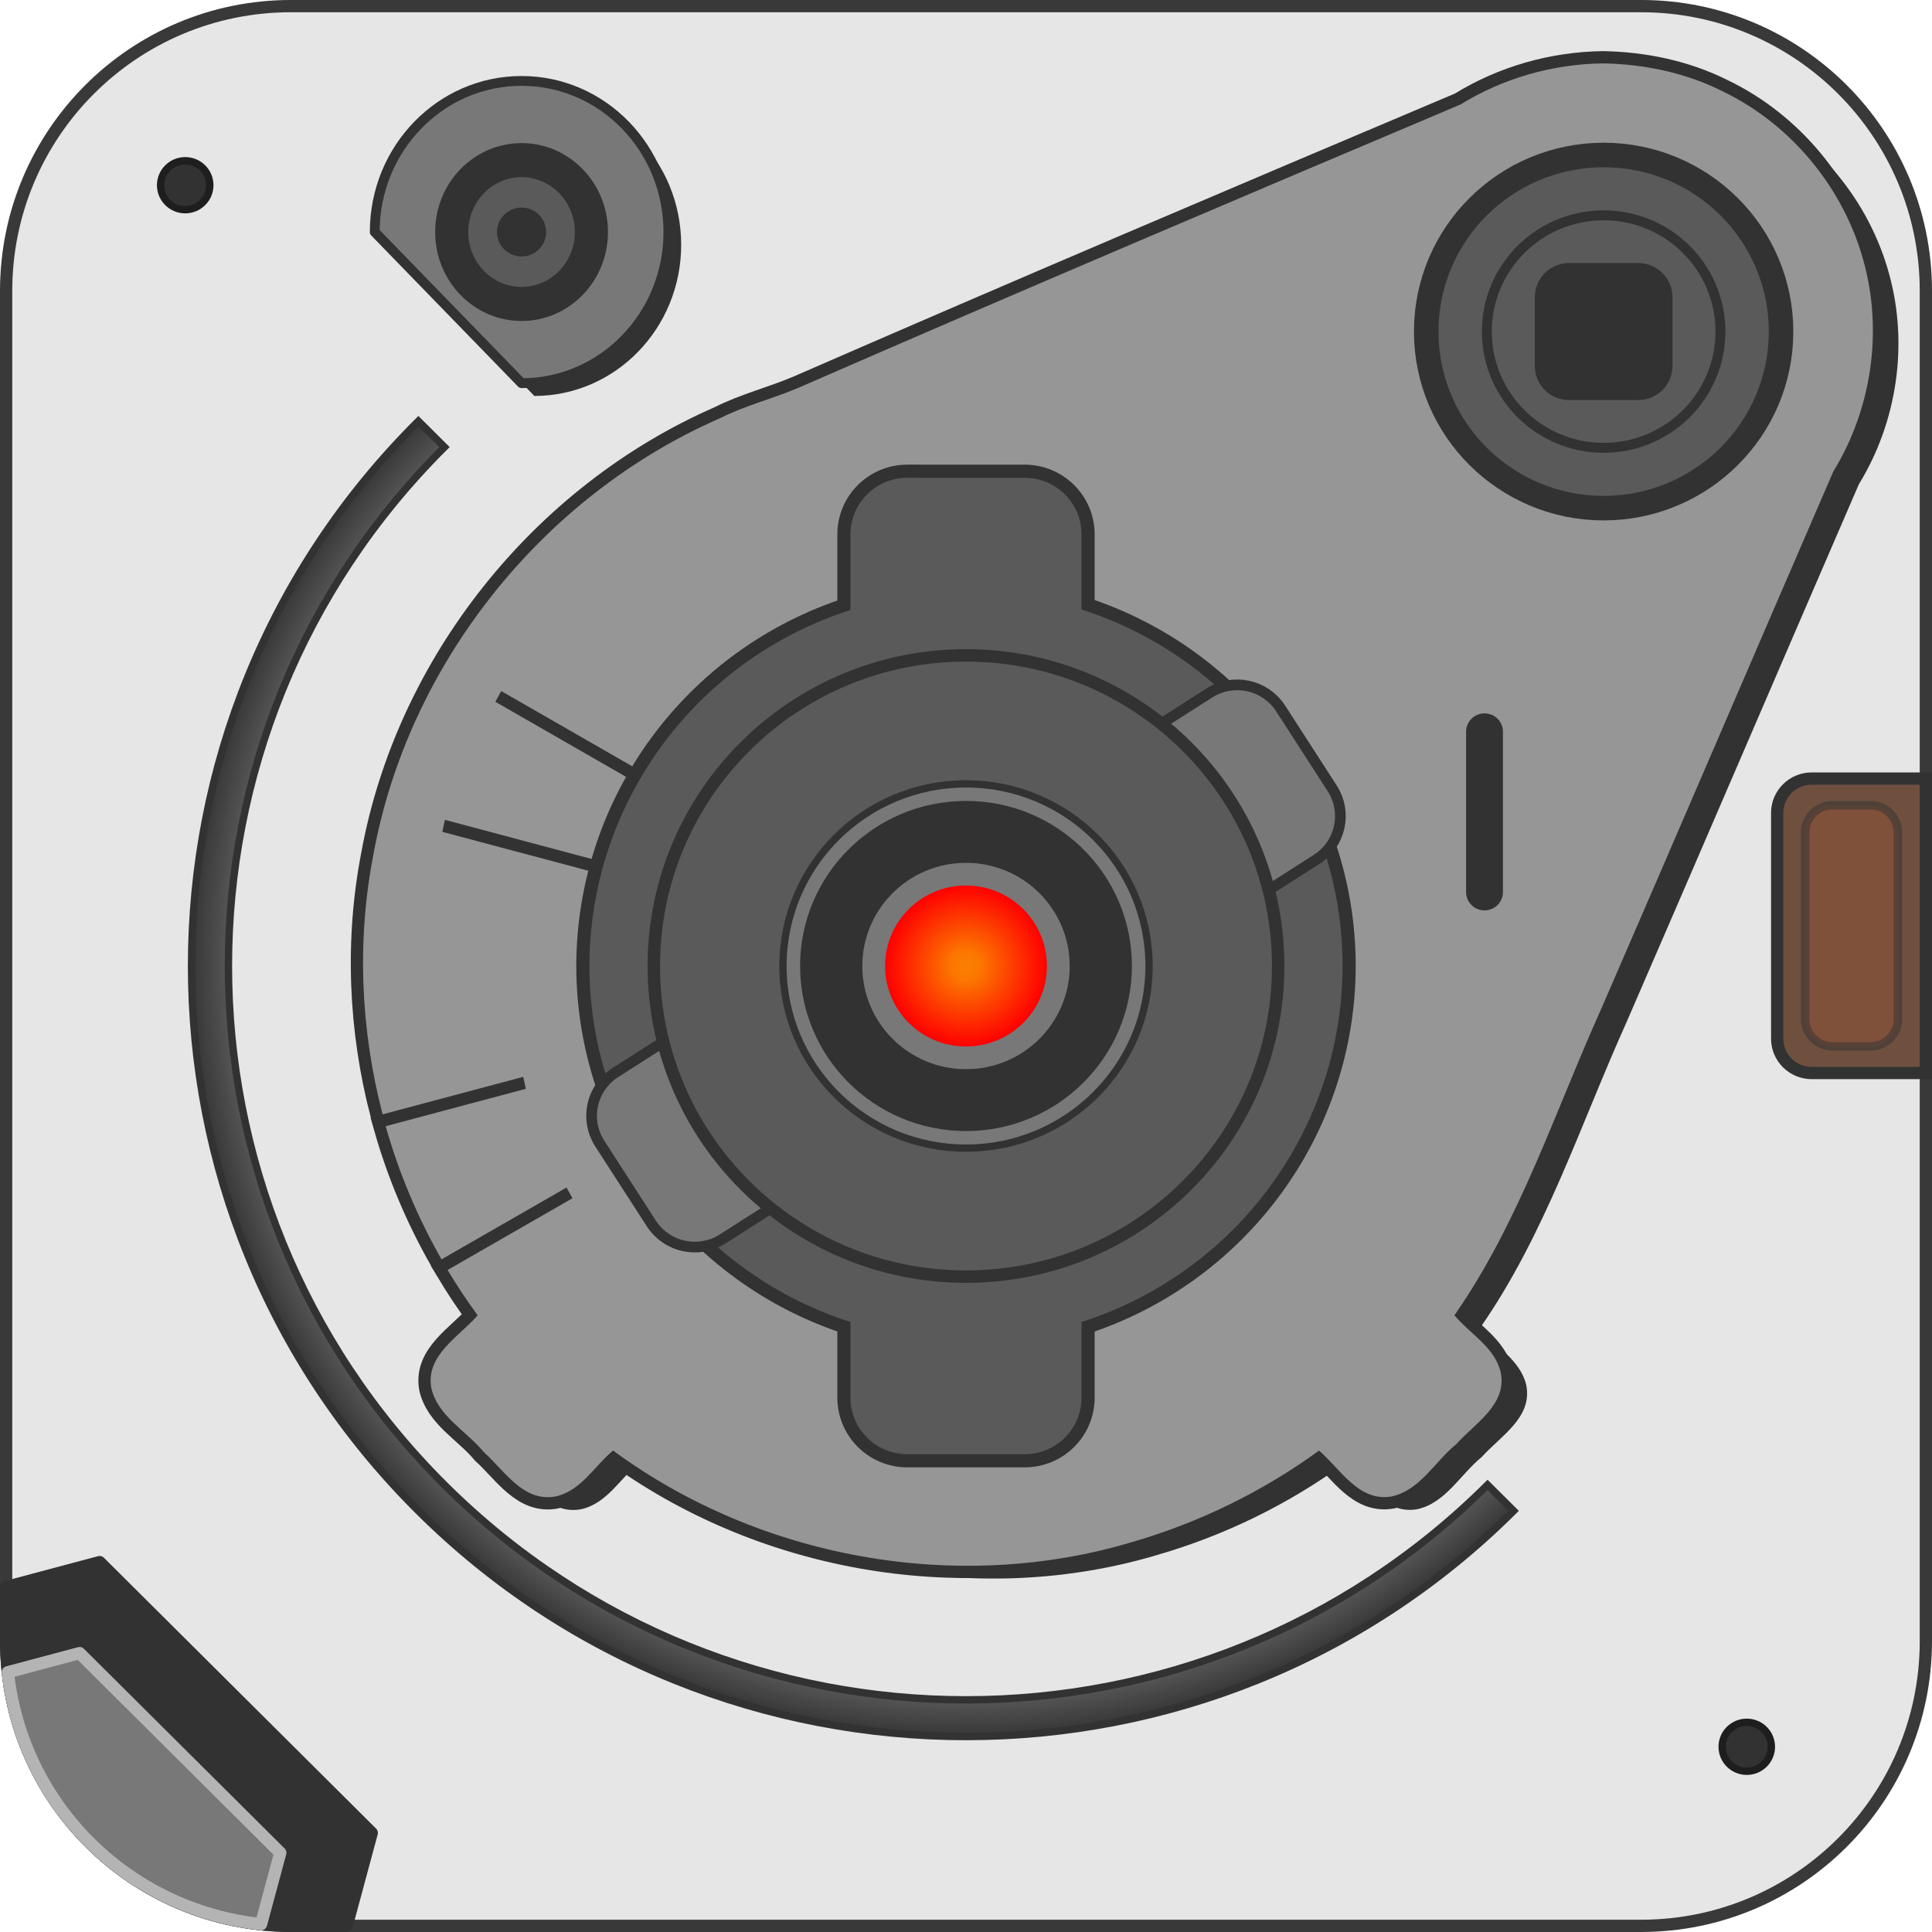
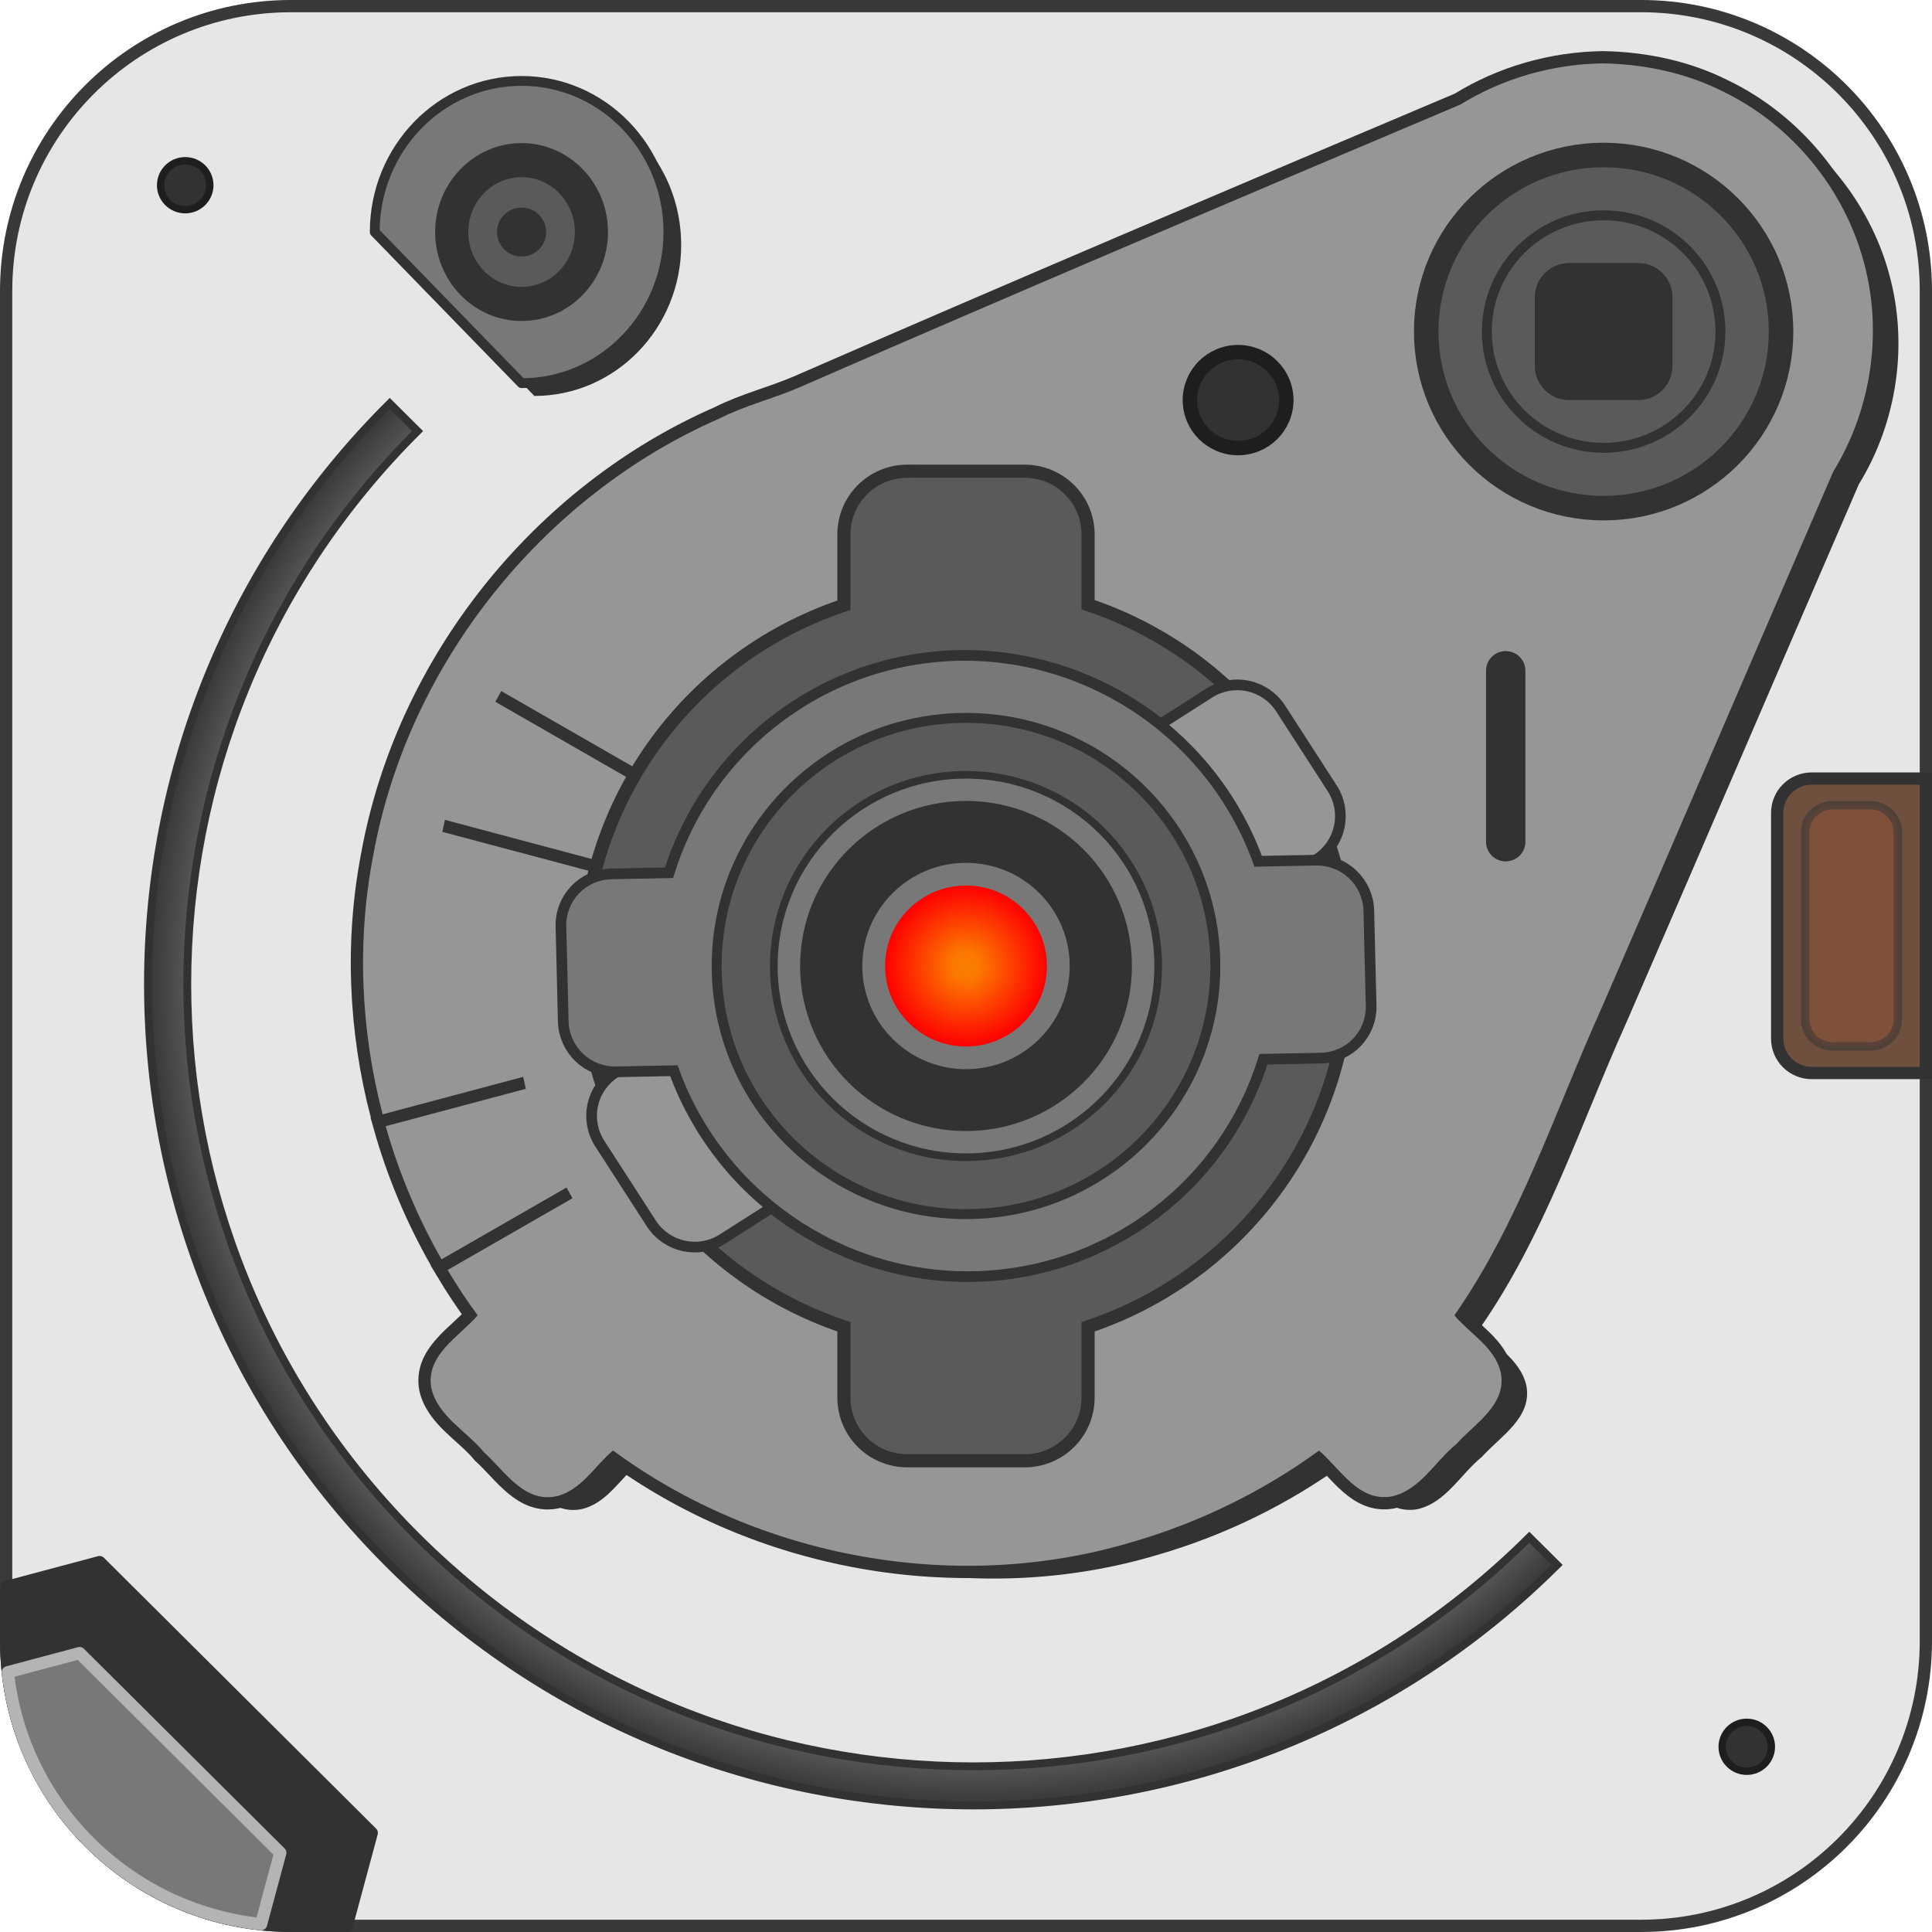
<svg xmlns="http://www.w3.org/2000/svg" xmlns:xlink="http://www.w3.org/1999/xlink" width="80mm" height="80mm" viewBox="0 0 80 80" version="1.1" id="svg1" xml:space="preserve">
  <defs id="defs1">
    <linearGradient id="linearGradient19">
      <stop style="stop-color:#fa8000;stop-opacity:1;" offset="0" id="stop19" />
      <stop style="stop-color:#fc7700;stop-opacity:1;" offset="0.179" id="stop21" />
      <stop style="stop-color:#ff0000;stop-opacity:1;" offset="1" id="stop20" />
    </linearGradient>
    <linearGradient id="linearGradient11">
      <stop style="stop-color:#b4b4b4;stop-opacity:1;" offset="0.826" id="stop17" />
      <stop style="stop-color:#5a5a5a;stop-opacity:1;" offset="0.939" id="stop16" />
      <stop style="stop-color:#323232;stop-opacity:1;" offset="1" id="stop11" />
      <stop style="stop-color:#323232;stop-opacity:0;" offset="1" id="stop12" />
    </linearGradient>
-     <radialGradient xlink:href="#linearGradient11" id="radialGradient12" cx="14.144" cy="112.85" fx="14.144" fy="112.85" r="26.887" gradientTransform="matrix(1.202026,0,0,1.195951,88.70762,14.04714)" gradientUnits="userSpaceOnUse" />
+     <radialGradient xlink:href="#linearGradient11" id="radialGradient12" cx="14.144" cy="112.85" fx="14.144" fy="112.85" r="26.887" gradientTransform="matrix(1.281176,0,0,1.274701,87.89524,5.912992)" gradientUnits="userSpaceOnUse" />
    <radialGradient xlink:href="#linearGradient19" id="radialGradient20" cx="14.144" cy="112.85" fx="14.144" fy="112.85" r="3.072" gradientUnits="userSpaceOnUse" gradientTransform="matrix(1.090517,0,0,1.085006,90.28476,26.56735)" />
  </defs>
  <g id="layer1" transform="translate(-65.70885,-109.0106)">
    <rect style="display:inline;opacity:1;fill:#e6e6e6;fill-opacity:1;stroke:#393939;stroke-width:0.508;stroke-linecap:square;stroke-dasharray:none;stroke-opacity:1;paint-order:fill markers stroke" id="rect7" width="79.492" height="79.492" x="65.963" y="109.264" ry="11.791" />
-     <path id="path8-5" style="fill:url(#radialGradient12);fill-opacity:1;stroke:#323232;stroke-width:0.305;stroke-linecap:square;stroke-dasharray:none;stroke-opacity:1;paint-order:fill markers stroke" d="m 83.033,126.449 a 32.069,31.907 0 0 0 0,45.123 32.069,31.907 0 0 0 45.352,0 l -1.08,-1.074 a 30.542,30.387 0 0 1 -43.192,0 30.542,30.387 0 0 1 0,-42.974 z" />
+     <path id="path8-5" style="fill:url(#radialGradient12);fill-opacity:1;stroke:#323232;stroke-width:0.325;stroke-linecap:square;stroke-dasharray:none;stroke-opacity:1;paint-order:fill markers stroke" d="m 81.847,125.716 a 34.18,34.008 0 0 0 0,48.094 34.18,34.008 0 0 0 48.338,0 l -1.151,-1.145 a 32.553,32.388 0 0 1 -46.036,0 32.553,32.388 0 0 1 0,-45.804 z" />
    <path id="path33-5" style="fill:#323232;fill-opacity:1;stroke:#323232;stroke-width:0;stroke-linecap:round;stroke-dasharray:none;stroke-opacity:1;paint-order:stroke fill markers" d="m 133.134,112.164 c -2.076,0.03 -4.128,0.613 -5.894,1.704 -9.138,3.864 -18.273,7.741 -27.364,11.708 -1.067,0.465 -2.248,0.749 -3.303,1.285 -7.367,3.22 -12.917,10.199 -14.348,18.08 -0.688,3.553 -0.527,7.244 0.385,10.741 l 5.821,-1.552 a 19.002,18.779 0 0 0 0.109,0.495 l -5.803,1.547 c 0.543,1.923 1.322,3.778 2.312,5.515 l 5.176,-2.974 a 19.002,18.779 0 0 0 0.246,0.444 l -5.17,2.97 c 0.385,0.644 0.8,1.272 1.245,1.878 -0.767,0.885 -2.165,1.646 -1.919,3.011 0.265,1.168 1.458,1.777 2.176,2.656 0.861,0.767 1.649,2.105 3,1.826 1.032,-0.243 1.582,-1.256 2.35,-1.895 6.07,4.469 14.255,5.96 21.499,3.788 2.772,-0.805 5.404,-2.089 7.734,-3.786 0.884,0.762 1.644,2.14 3.01,1.899 1.177,-0.261 1.79,-1.45 2.673,-2.166 0.768,-0.859 2.117,-1.639 1.837,-2.984 -0.247,-1.03 -1.27,-1.582 -1.915,-2.35 2.7,-3.873 4.152,-8.411 6.079,-12.689 3.218,-7.411 6.402,-14.841 9.61,-22.252 1.582,-2.575 2.059,-5.786 1.256,-8.699 -0.822,-3.03 -2.99,-5.67 -5.834,-7.041 -1.537,-0.773 -3.25,-1.129 -4.966,-1.159 z m -45.612,25.991 6.785,3.897 a 14.558,14.484 0 0 0 -0.267,0.431 l -6.762,-3.884 a 22.432,22.319 0 0 1 0.244,-0.444 z m -2.33,5.333 7.583,2.022 a 14.558,14.484 0 0 0 -0.119,0.492 l -7.572,-2.018 a 22.432,22.319 0 0 1 0.108,-0.496 z" />
    <path id="path33" style="opacity:1;fill:#969696;fill-opacity:1;stroke:#323232;stroke-width:1.015;stroke-linecap:round;stroke-dasharray:none;stroke-opacity:1;paint-order:stroke fill markers" d="m 132.076,111.635 c -2.076,0.03 -4.128,0.613 -5.894,1.704 -9.138,3.864 -18.273,7.741 -27.364,11.708 -1.067,0.465 -2.248,0.749 -3.303,1.285 -7.367,3.22 -12.917,10.199 -14.348,18.08 -0.688,3.553 -0.527,7.244 0.385,10.741 l 5.821,-1.552 a 19.002,18.779 0 0 0 0.109,0.495 l -5.803,1.547 c 0.543,1.923 1.322,3.778 2.312,5.515 l 5.176,-2.974 a 19.002,18.779 0 0 0 0.246,0.444 l -5.17,2.97 c 0.385,0.644 0.8,1.272 1.245,1.878 -0.767,0.885 -2.165,1.646 -1.919,3.011 0.265,1.168 1.458,1.777 2.176,2.656 0.861,0.767 1.649,2.105 3,1.826 1.032,-0.243 1.582,-1.256 2.35,-1.895 6.07,4.469 14.255,5.96 21.499,3.788 2.772,-0.805 5.404,-2.089 7.734,-3.786 0.884,0.762 1.644,2.14 3.01,1.899 1.177,-0.261 1.79,-1.45 2.673,-2.166 0.768,-0.859 2.117,-1.639 1.837,-2.984 -0.247,-1.03 -1.27,-1.582 -1.915,-2.35 2.7,-3.873 4.152,-8.411 6.079,-12.689 3.218,-7.411 6.402,-14.841 9.61,-22.252 1.582,-2.575 2.059,-5.786 1.256,-8.699 -0.822,-3.03 -2.99,-5.67 -5.834,-7.041 -1.537,-0.773 -3.25,-1.129 -4.966,-1.159 z m -45.612,25.991 6.785,3.897 a 14.558,14.484 0 0 0 -0.267,0.431 l -6.762,-3.884 a 22.432,22.319 0 0 1 0.244,-0.444 z m -2.33,5.333 7.583,2.022 a 14.558,14.484 0 0 0 -0.119,0.492 L 84.025,143.455 a 22.432,22.319 0 0 1 0.108,-0.496 z" />
    <path id="path1-8" style="fill:#5a5a5a;fill-opacity:1;stroke:#323232;stroke-width:1.088;stroke-dasharray:none;stroke-opacity:1;paint-order:stroke markers fill" d="m 103.284,128.794 c -1.307,0 -2.359,1.047 -2.359,2.347 v 3.128 a 15.594,15.515 0 0 0 -10.81,14.742 15.594,15.515 0 0 0 10.81,14.741 v 3.128 c 0,1.3 1.052,2.347 2.359,2.347 h 4.849 c 1.307,0 2.359,-1.047 2.359,-2.347 v -3.127 a 15.594,15.515 0 0 0 10.81,-14.742 15.594,15.515 0 0 0 -10.81,-14.762 v -3.107 c 0,-1.3 -1.052,-2.347 -2.359,-2.347 z" />
-     <path id="path1-8-5" style="fill:#787878;fill-opacity:1;stroke:#323232;stroke-width:0.885;stroke-dasharray:none;stroke-opacity:1;paint-order:stroke markers fill" d="m 118.553,138.469 c -0.575,-0.89 -1.758,-1.146 -2.652,-0.575 l -2.152,1.375 a 12.688,12.624 0 0 0 -14.897,-0.881 12.688,12.624 0 0 0 -5.39,13.845 l -2.152,1.375 c -0.895,0.572 -1.152,1.749 -0.578,2.639 l 2.132,3.303 c 0.575,0.89 1.758,1.146 2.652,0.575 l 2.152,-1.375 a 12.688,12.624 0 0 0 14.897,0.881 12.688,12.624 0 0 0 5.404,-13.855 l 2.138,-1.366 c 0.895,-0.572 1.152,-1.749 0.578,-2.639 z" />
-     <ellipse style="opacity:1;fill:#5a5a5a;fill-opacity:1;stroke:#323232;stroke-width:1.03;stroke-dasharray:none;stroke-opacity:1;paint-order:stroke markers fill" id="path1" cx="105.709" cy="149.011" rx="12.669" ry="12.605" />
-     <ellipse style="fill:#787878;fill-opacity:1;stroke:#323232;stroke-width:0.604;stroke-dasharray:none;stroke-opacity:1;paint-order:stroke markers fill" id="path1-7" cx="105.709" cy="149.011" rx="7.429" ry="7.391" />
+     <path id="path1-8-5" style="fill:#969696;fill-opacity:1;stroke:#323232;stroke-width:0.885;stroke-dasharray:none;stroke-opacity:1;paint-order:stroke markers fill" d="m 118.553,138.469 c -0.575,-0.89 -1.758,-1.146 -2.652,-0.575 l -2.152,1.375 a 12.688,12.624 0 0 0 -14.897,-0.881 12.688,12.624 0 0 0 -5.39,13.845 l -2.152,1.375 c -0.895,0.572 -1.152,1.749 -0.578,2.639 l 2.132,3.303 c 0.575,0.89 1.758,1.146 2.652,0.575 l 2.152,-1.375 a 12.688,12.624 0 0 0 14.897,0.881 12.688,12.624 0 0 0 5.404,-13.855 l 2.138,-1.366 c 0.895,-0.572 1.152,-1.749 0.578,-2.639 z" />
+     <path id="path1-8-5-9" style="fill:#787878;fill-opacity:1;stroke:#323232;stroke-width:0.885;stroke-dasharray:none;stroke-opacity:1;paint-order:stroke markers fill" d="m 122.167,146.724 c -0.025,-1.059 -0.901,-1.895 -1.962,-1.875 l -2.553,0.05 a 12.688,12.624 31.464 0 0 -12.247,-8.527 12.688,12.624 31.464 0 0 -11.824,8.996 l -2.553,0.05 c -1.062,0.021 -1.896,0.89 -1.87,1.949 l 0.095,3.93 c 0.026,1.059 0.901,1.895 1.962,1.875 l 2.553,-0.05 a 12.688,12.624 31.464 0 0 12.247,8.528 12.688,12.624 31.464 0 0 11.842,-8.997 l 2.537,-0.049 c 1.062,-0.021 1.896,-0.89 1.87,-1.949 z" />
+     <ellipse style="opacity:1;fill:#5a5a5a;fill-opacity:1;stroke:#323232;stroke-width:0.823;stroke-dasharray:none;stroke-opacity:1;paint-order:stroke markers fill" id="path1" cx="105.709" cy="149.011" rx="10.119" ry="10.068" />
+     <ellipse style="fill:#787878;fill-opacity:1;stroke:#323232;stroke-width:0.634;stroke-dasharray:none;stroke-opacity:1;paint-order:stroke markers fill" id="path1-7" cx="105.709" cy="149.011" rx="7.799" ry="7.759" />
    <ellipse style="fill:#323232;fill-opacity:1;stroke:#ff0000;stroke-width:0;stroke-dasharray:none;paint-order:stroke markers fill" id="path1-5" cx="105.709" cy="149.01" rx="6.87" ry="6.835" />
    <ellipse style="opacity:1;fill:#787878;fill-opacity:1;stroke:#ff0000;stroke-width:0;stroke-dasharray:none;paint-order:stroke markers fill" id="path2" cx="105.709" cy="149.011" rx="4.294" ry="4.272" />
    <ellipse style="fill:url(#radialGradient20);stroke:none;stroke-width:0;stroke-dasharray:none;paint-order:stroke markers fill" id="path2-4" cx="105.709" cy="149.011" rx="3.35" ry="3.333" />
    <ellipse style="fill:#5a5a5a;fill-opacity:1;stroke:#323232;stroke-width:2.031;stroke-dasharray:none;stroke-opacity:1;paint-order:stroke markers fill" id="path3-1" cx="132.112" cy="122.74" rx="6.839" ry="6.804" />
    <ellipse style="fill:#5a5a5a;fill-opacity:1;stroke:#323232;stroke-width:0.823;stroke-dasharray:none;stroke-opacity:1;paint-order:stroke markers fill" id="path3-1-3" cx="132.112" cy="122.74" rx="4.631" ry="4.608" />
    <path id="rect8" style="opacity:1;fill:#6f503f;fill-opacity:1;stroke:#323232;stroke-width:0.508;stroke-linecap:square;stroke-dasharray:none;stroke-opacity:1;paint-order:fill markers stroke" d="m 140.731,141.249 c -0.793,0 -1.433,0.635 -1.433,1.425 v 9.343 c 0,0.789 0.639,1.425 1.433,1.425 h 4.724 v -12.193 z" />
-     <rect style="opacity:1;fill:#323232;fill-opacity:1;stroke:#323232;stroke-width:0;stroke-linecap:square;stroke-dasharray:none;stroke-opacity:1;paint-order:fill markers stroke" id="rect9" width="1.527" height="8.157" x="126.416" y="138.551" ry="0.76" />
+     <rect style="opacity:1;fill:#323232;fill-opacity:1;stroke:#323232;stroke-width:0;stroke-linecap:square;stroke-dasharray:none;stroke-opacity:1;paint-order:fill markers stroke" id="rect9" width="1.63" height="8.706" x="127.242" y="135.972" ry="0.811" />
    <rect style="opacity:1;fill:#323232;fill-opacity:1;fill-rule:nonzero;stroke:#323232;stroke-width:0;stroke-linecap:square;stroke-dasharray:none;stroke-opacity:1;paint-order:fill markers stroke" id="rect10" width="5.703" height="5.674" x="129.261" y="119.903" ry="1.419" />
    <path style="fill:#323232;fill-opacity:1;fill-rule:nonzero;stroke:#323232;stroke-width:0;stroke-linecap:round;stroke-linejoin:round;stroke-dasharray:none;stroke-opacity:1;paint-order:fill markers stroke" id="path17-6" d="m 81.755,119.148 a 6.08,6.258 0 0 1 6.08,-6.258 6.08,6.258 0 0 1 6.08,6.258 6.08,6.258 0 0 1 -6.08,6.258 z" />
    <path style="opacity:1;fill:#787878;fill-opacity:1;fill-rule:nonzero;stroke:#323232;stroke-width:0.406;stroke-linecap:round;stroke-linejoin:round;stroke-dasharray:none;stroke-opacity:1;paint-order:fill markers stroke" id="path17" d="m 81.226,118.619 a 6.08,6.258 0 0 1 6.08,-6.258 6.08,6.258 0 0 1 6.08,6.258 6.08,6.258 0 0 1 -6.08,6.258 z" transform="translate(1.1458333e-6)" />
    <ellipse style="fill:#323232;fill-opacity:1;fill-rule:nonzero;stroke:#323232;stroke-width:0;stroke-linecap:round;stroke-linejoin:round;stroke-dasharray:none;stroke-opacity:1;paint-order:fill markers stroke" id="path17-8" cx="87.306" cy="118.619" rx="3.578" ry="3.683" />
    <ellipse style="fill:#5a5a5a;fill-opacity:1;fill-rule:nonzero;stroke:#323232;stroke-width:0;stroke-linecap:round;stroke-linejoin:round;stroke-dasharray:none;stroke-opacity:1;paint-order:fill markers stroke" id="path17-8-3" cx="87.306" cy="118.619" rx="2.207" ry="2.272" />
    <path id="path24" style="opacity:1;fill:#323232;fill-opacity:1;fill-rule:nonzero;stroke:#323232;stroke-width:0.508;stroke-linecap:round;stroke-linejoin:round;stroke-dasharray:none;stroke-opacity:1;paint-order:fill markers stroke" d="m 69.833,173.694 -3.87,1.032 10e-7,2.24 c 2e-6,6.532 5.285,11.791 11.851,11.791 h 2.251 l 1.037,-3.85 z" />
    <path id="path24-0" style="fill:#787878;fill-opacity:1;fill-rule:nonzero;stroke:#b4b4b4;stroke-width:0.508;stroke-linecap:round;stroke-linejoin:round;stroke-dasharray:none;stroke-opacity:1;paint-order:fill markers stroke" d="m 69.004,177.462 -2.97,0.792 c 0.595,5.499 4.958,9.84 10.485,10.433 l 0.796,-2.956 z" />
    <ellipse style="opacity:1;fill:#323232;fill-opacity:1;fill-rule:nonzero;stroke:#1e1e1e;stroke-width:0.305;stroke-linecap:round;stroke-linejoin:round;stroke-dasharray:none;stroke-opacity:1;paint-order:fill markers stroke" id="path34" cx="73.378" cy="116.68" rx="1.018" ry="1.013" />
+     <ellipse style="fill:#323232;fill-opacity:1;fill-rule:nonzero;stroke:#1e1e1e;stroke-width:0.597;stroke-linecap:round;stroke-linejoin:round;stroke-dasharray:none;stroke-opacity:1;paint-order:fill markers stroke" id="path34-4" cx="116.976" cy="125.578" rx="1.996" ry="1.986" />
    <ellipse style="fill:#323232;fill-opacity:1;fill-rule:nonzero;stroke:#323232;stroke-width:0;stroke-linecap:round;stroke-linejoin:round;stroke-dasharray:none;stroke-opacity:1;paint-order:fill markers stroke" id="path34-9" cx="87.306" cy="118.619" rx="1.018" ry="1.013" />
    <ellipse style="fill:#323232;fill-opacity:1;fill-rule:nonzero;stroke:#1e1e1e;stroke-width:0.305;stroke-linecap:round;stroke-linejoin:round;stroke-dasharray:none;stroke-opacity:1;paint-order:fill markers stroke" id="path34-8" cx="138.039" cy="181.341" rx="1.018" ry="1.013" />
    <rect style="opacity:1;fill:#855039;fill-opacity:0.73;fill-rule:nonzero;stroke:#323232;stroke-width:0.352;stroke-linecap:round;stroke-linejoin:round;stroke-dasharray:none;stroke-opacity:0.5;paint-order:fill markers stroke" id="rect35" width="3.843" height="9.989" x="140.455" y="142.351" ry="1.133" />
+     <text xml:space="preserve" style="font-size:3.175px;font-family:'Cascadia Code';-inkscape-font-specification:'Cascadia Code';text-align:center;text-anchor:middle;fill:#323232;stroke:#323232;stroke-width:0;stroke-linecap:round;stroke-linejoin:round;stroke-opacity:0.5;paint-order:fill markers stroke" x="113.059" y="135.203" id="text1">
+       <tspan id="tspan1" style="stroke-width:0" x="113.059" y="135.203" />
+     </text>
  </g>
</svg>
